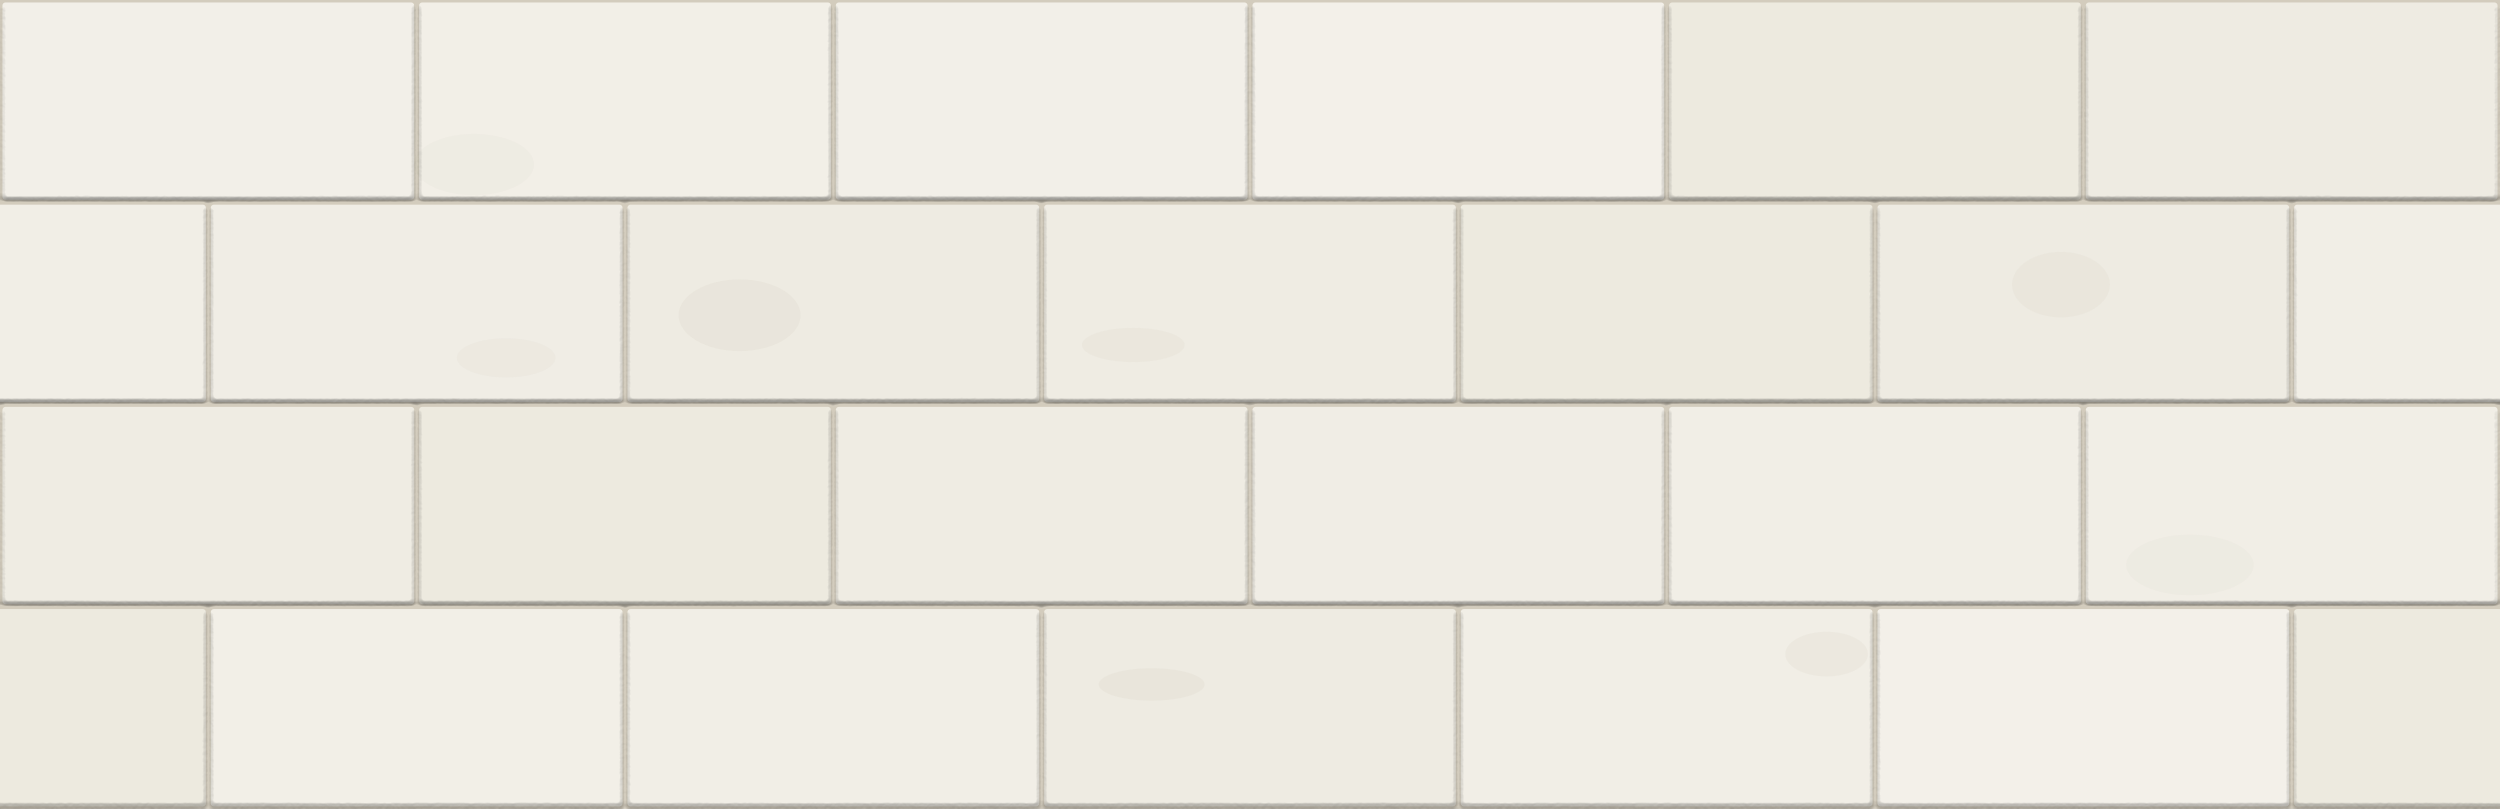
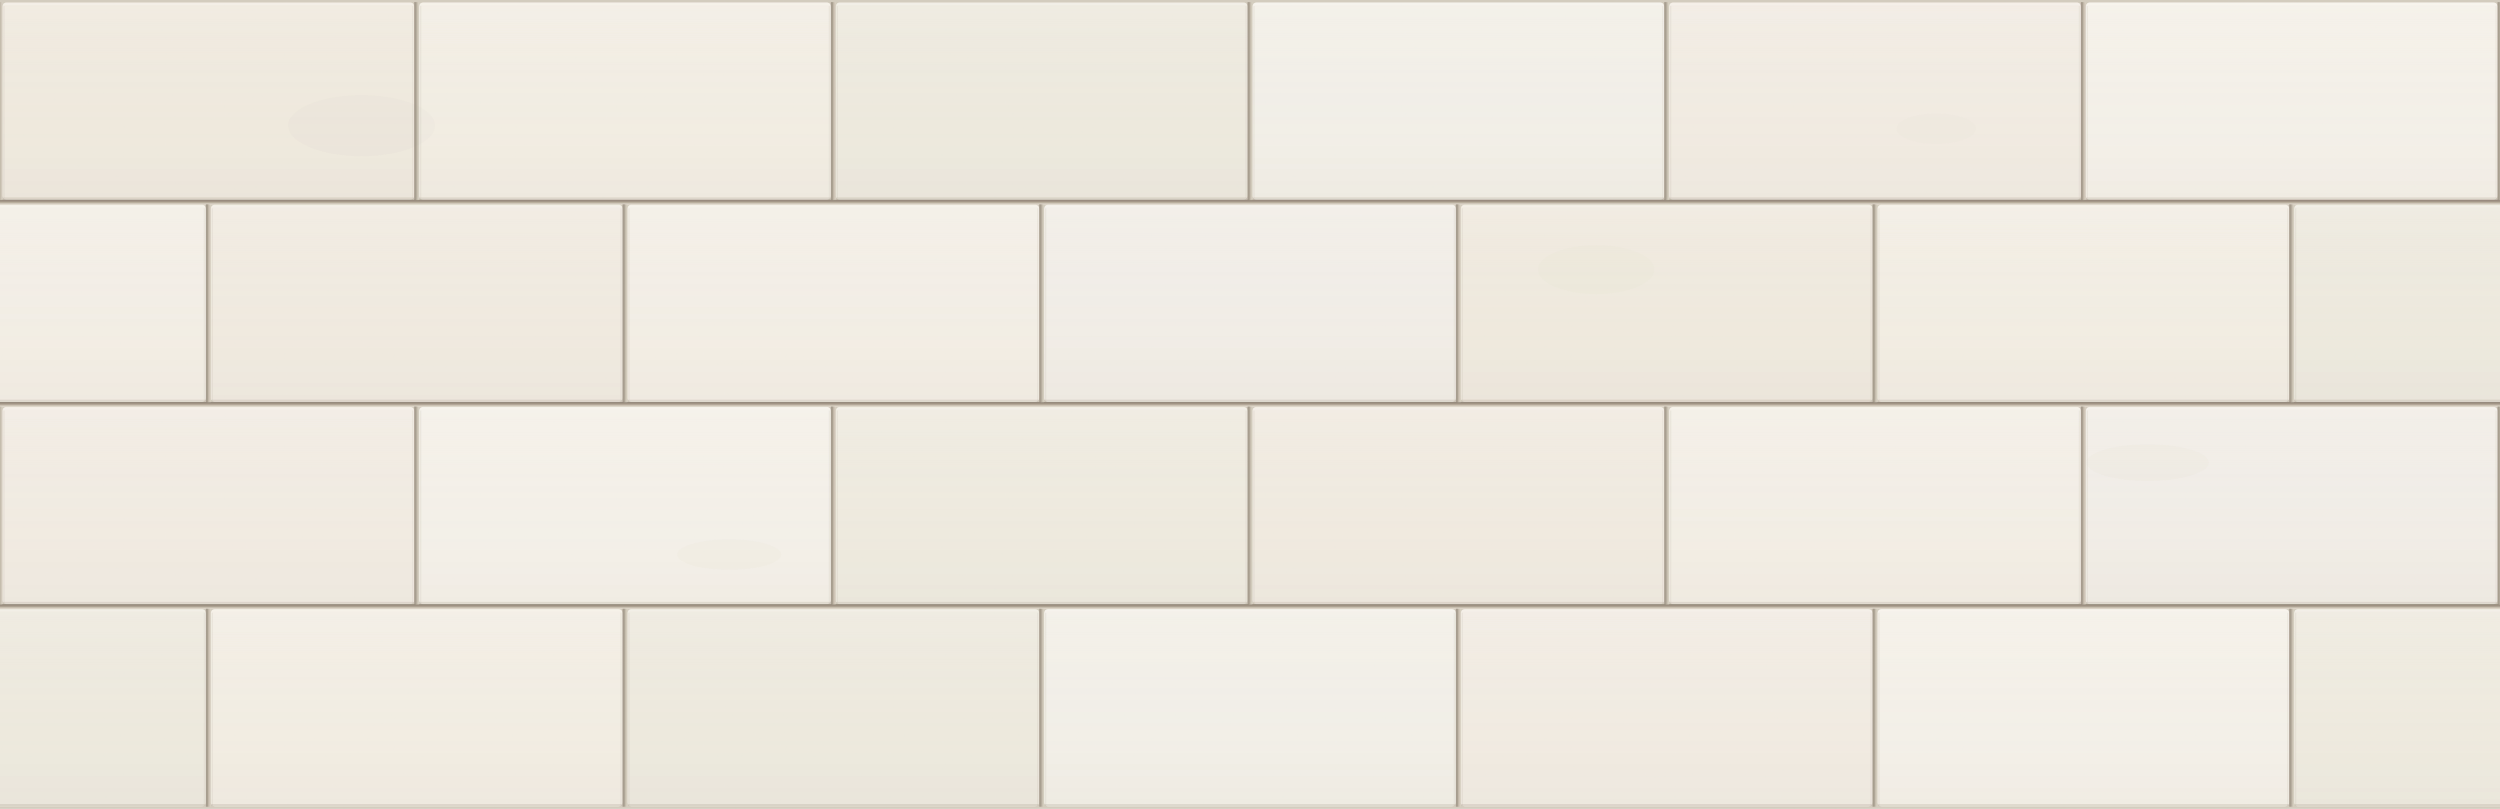
<svg xmlns="http://www.w3.org/2000/svg" width="816" height="264" viewBox="0 0 816 264">
  <defs>
-     <filter id="lit" filterUnits="userSpaceOnUse" x="-14" y="-14" width="844" height="292" color-interpolation-filters="sRGB">
-       <feGaussianBlur in="SourceGraphic" stdDeviation="0.7" result="soft" />
-       <feColorMatrix in="soft" type="matrix" values="0 0 0 0 0  0 0 0 0 0  0 0 0 0 0  1 0 0 0 0" result="h" />
-       <feTurbulence type="fractalNoise" baseFrequency="0.7" numOctaves="3" seed="4" result="pits" />
-       <feColorMatrix in="pits" type="matrix" values="0 0 0 0 0  0 0 0 0 0  0 0 0 0 0  1 0 0 0 0" result="pitsA" />
-       <feTurbulence type="fractalNoise" baseFrequency="0.03" numOctaves="2" seed="9" result="warp" />
-       <feColorMatrix in="warp" type="matrix" values="0 0 0 0 0  0 0 0 0 0  0 0 0 0 0  1 0 0 0 0" result="warpA" />
-       <feComposite in="h" in2="pitsA" operator="arithmetic" k1="0" k2="1" k3="0.07" k4="0" result="h2" />
-       <feComposite in="h2" in2="warpA" operator="arithmetic" k1="0" k2="1" k3="0.05" k4="0" result="h3" />
-       <feDiffuseLighting in="h3" surfaceScale="3.2" diffuseConstant="1.05" lighting-color="#ffffff" result="light">
-         <feDistantLight azimuth="268" elevation="52" />
-       </feDiffuseLighting>
-       <feComponentTransfer in="light" result="bright">
-         <feFuncR type="linear" slope="1.25" />
-         <feFuncG type="linear" slope="1.25" />
-         <feFuncB type="linear" slope="1.25" />
-       </feComponentTransfer>
-       <feComponentTransfer in="bright">
-         <feFuncR type="linear" slope="0.4" intercept="0.6" />
-         <feFuncG type="linear" slope="0.4" intercept="0.6" />
-         <feFuncB type="linear" slope="0.4" intercept="0.6" />
-       </feComponentTransfer>
+     <linearGradient id="faceLight" x1="0" y1="0" x2="0" y2="1">
+       <stop offset="0%" stop-color="#ffffff" stop-opacity="0.28" />
+       <stop offset="32%" stop-color="#faf8f2" stop-opacity="0.05" />
+       <stop offset="100%" stop-color="#bfb5a5" stop-opacity="0.14" />
+     </linearGradient>
+     <linearGradient id="jointH" x1="0" y1="0" x2="0" y2="1">
+       <stop offset="0%" stop-color="#7a6f62" stop-opacity="0.62" />
+       <stop offset="28%" stop-color="#a89b8a" />
+       <stop offset="72%" stop-color="#ccc4b5" />
+       <stop offset="100%" stop-color="#ece6db" stop-opacity="0.55" />
+     </linearGradient>
+     <linearGradient id="jointV" x1="0" y1="0" x2="1" y2="0">
+       <stop offset="0%" stop-color="#857a6d" stop-opacity="0.45" />
+       <stop offset="45%" stop-color="#bab1a2" />
+       <stop offset="100%" stop-color="#ded7ca" stop-opacity="0.5" />
+     </linearGradient>
+     <filter id="fineGrain" filterUnits="objectBoundingBox" x="0" y="0" width="1" height="1">
+       <feTurbulence type="fractalNoise" baseFrequency="0.88" numOctaves="2" seed="11" result="n" />
+       <feColorMatrix in="n" type="matrix" values="0 0 0 0 0.47  0 0 0 0 0.44  0 0 0 0 0.39  0 0 0 0.08 0" result="g" />
+       <feBlend in="SourceGraphic" in2="g" mode="multiply" />
    </filter>
+     <pattern id="speckle" patternUnits="userSpaceOnUse" width="128" height="128">
+       <rect width="128" height="128" fill="#eee9df" filter="url(#fineGrain)" />
+     </pattern>
  </defs>
-   <rect width="816" height="264" fill="#d3ccbd" />
-   <rect x="0.8" y="0.8" width="134.4" height="64.4" rx="1" fill="#f2efe8" />
-   <rect x="0.8" y="304.8" width="134.4" height="64.4" rx="1" fill="#f2efe8" />
-   <rect x="816.8" y="0.8" width="134.4" height="64.4" rx="1" fill="#f2efe8" />
-   <rect x="816.8" y="304.8" width="134.4" height="64.4" rx="1" fill="#f2efe8" />
-   <rect x="136.8" y="0.8" width="134.4" height="64.4" rx="1" fill="#f2efe7" />
-   <ellipse cx="154.7" cy="53.7" rx="19.6" ry="10.0" fill="#8f7f66" opacity="0.034" />
-   <rect x="136.8" y="304.8" width="134.4" height="64.4" rx="1" fill="#f2efe7" />
-   <ellipse cx="154.7" cy="357.7" rx="19.6" ry="10.0" fill="#8f7f66" opacity="0.034" />
-   <rect x="272.8" y="0.8" width="134.4" height="64.4" rx="1" fill="#f2efe8" />
-   <rect x="272.8" y="304.8" width="134.4" height="64.4" rx="1" fill="#f2efe8" />
-   <rect x="408.8" y="0.8" width="134.4" height="64.4" rx="1" fill="#f3f0e9" />
-   <rect x="408.8" y="304.8" width="134.4" height="64.4" rx="1" fill="#f3f0e9" />
-   <rect x="544.8" y="0.8" width="134.4" height="64.4" rx="1" fill="#edeadf" />
-   <rect x="544.8" y="304.8" width="134.4" height="64.4" rx="1" fill="#edeadf" />
-   <rect x="-135.2" y="0.8" width="134.4" height="64.4" rx="1" fill="#eeebe2" />
-   <rect x="-135.2" y="304.8" width="134.4" height="64.4" rx="1" fill="#eeebe2" />
-   <rect x="680.8" y="0.8" width="134.4" height="64.4" rx="1" fill="#eeebe2" />
-   <rect x="680.8" y="304.8" width="134.4" height="64.4" rx="1" fill="#eeebe2" />
-   <rect x="68.8" y="66.8" width="134.4" height="64.4" rx="1" fill="#f0ede5" />
-   <ellipse cx="165.2" cy="116.8" rx="16.1" ry="6.4" fill="#8f7f66" opacity="0.042" />
-   <rect x="204.8" y="66.8" width="134.4" height="64.4" rx="1" fill="#eeebe2" />
-   <ellipse cx="241.4" cy="102.9" rx="19.9" ry="11.7" fill="#8f7f66" opacity="0.055" />
-   <rect x="340.8" y="66.8" width="134.4" height="64.4" rx="1" fill="#efece3" />
-   <ellipse cx="369.9" cy="112.6" rx="16.8" ry="5.6" fill="#8f7f66" opacity="0.046" />
-   <rect x="476.8" y="66.8" width="134.4" height="64.4" rx="1" fill="#edeadf" />
-   <rect x="612.8" y="66.8" width="134.4" height="64.4" rx="1" fill="#eeebe2" />
-   <ellipse cx="672.7" cy="92.9" rx="16.0" ry="10.7" fill="#8f7f66" opacity="0.044" />
-   <rect x="-67.2" y="66.8" width="134.4" height="64.4" rx="1" fill="#f1eee6" />
-   <rect x="748.8" y="66.8" width="134.4" height="64.4" rx="1" fill="#f1eee6" />
-   <rect x="0.8" y="132.8" width="134.4" height="64.4" rx="1" fill="#efece3" />
-   <rect x="816.8" y="132.8" width="134.4" height="64.4" rx="1" fill="#efece3" />
-   <rect x="136.8" y="132.8" width="134.4" height="64.4" rx="1" fill="#edeadf" />
-   <rect x="272.8" y="132.8" width="134.4" height="64.4" rx="1" fill="#efece3" />
-   <rect x="408.8" y="132.8" width="134.4" height="64.4" rx="1" fill="#f0ede5" />
-   <rect x="544.8" y="132.8" width="134.4" height="64.4" rx="1" fill="#f1eee6" />
-   <rect x="-135.2" y="132.8" width="134.4" height="64.4" rx="1" fill="#f1eee6" />
-   <ellipse cx="-101.2" cy="184.4" rx="20.8" ry="9.9" fill="#8f7f66" opacity="0.033" />
-   <rect x="680.8" y="132.8" width="134.4" height="64.4" rx="1" fill="#f1eee6" />
-   <ellipse cx="714.8" cy="184.4" rx="20.8" ry="9.9" fill="#8f7f66" opacity="0.033" />
-   <rect x="68.8" y="198.8" width="134.4" height="64.4" rx="1" fill="#f2efe7" />
-   <rect x="204.8" y="198.8" width="134.4" height="64.4" rx="1" fill="#f1eee6" />
-   <rect x="340.8" y="198.8" width="134.4" height="64.4" rx="1" fill="#eeebe2" />
-   <ellipse cx="375.9" cy="223.4" rx="17.3" ry="5.3" fill="#8f7f66" opacity="0.051" />
-   <rect x="476.8" y="198.8" width="134.4" height="64.4" rx="1" fill="#f1eee6" />
-   <ellipse cx="596.2" cy="213.5" rx="13.5" ry="7.3" fill="#8f7f66" opacity="0.051" />
-   <rect x="612.8" y="198.8" width="134.4" height="64.4" rx="1" fill="#f3f0e9" />
-   <rect x="-67.2" y="198.8" width="134.4" height="64.4" rx="1" fill="#edeadf" />
-   <rect x="748.8" y="198.8" width="134.4" height="64.4" rx="1" fill="#edeadf" />
-   <rect x="0" y="265.2" width="816" height="37.6" fill="#e6dfd0" />
-   <g style="mix-blend-mode:multiply" filter="url(#lit)">
-     <rect x="-14" y="-14" width="844" height="292" fill="#000" />
-     <rect x="0.8" y="0.8" width="134.4" height="64.4" rx="1" fill="#fff" />
-     <rect x="0.8" y="304.8" width="134.4" height="64.4" rx="1" fill="#fff" />
-     <rect x="816.8" y="0.8" width="134.4" height="64.4" rx="1" fill="#fff" />
-     <rect x="816.8" y="304.8" width="134.4" height="64.4" rx="1" fill="#fff" />
-     <rect x="136.8" y="0.8" width="134.4" height="64.4" rx="1" fill="#fff" />
-     <rect x="136.8" y="304.8" width="134.4" height="64.4" rx="1" fill="#fff" />
-     <rect x="272.8" y="0.8" width="134.4" height="64.4" rx="1" fill="#fff" />
-     <rect x="272.8" y="304.8" width="134.4" height="64.4" rx="1" fill="#fff" />
-     <rect x="408.8" y="0.8" width="134.4" height="64.4" rx="1" fill="#fff" />
-     <rect x="408.8" y="304.8" width="134.4" height="64.4" rx="1" fill="#fff" />
-     <rect x="544.8" y="0.8" width="134.4" height="64.4" rx="1" fill="#fff" />
-     <rect x="544.8" y="304.8" width="134.4" height="64.4" rx="1" fill="#fff" />
-     <rect x="-135.2" y="0.8" width="134.4" height="64.4" rx="1" fill="#fff" />
-     <rect x="-135.2" y="304.8" width="134.4" height="64.4" rx="1" fill="#fff" />
-     <rect x="680.8" y="0.8" width="134.4" height="64.4" rx="1" fill="#fff" />
-     <rect x="680.8" y="304.8" width="134.4" height="64.4" rx="1" fill="#fff" />
-     <rect x="68.8" y="66.8" width="134.4" height="64.4" rx="1" fill="#fff" />
-     <rect x="204.8" y="66.8" width="134.4" height="64.4" rx="1" fill="#fff" />
-     <rect x="340.8" y="66.8" width="134.4" height="64.4" rx="1" fill="#fff" />
-     <rect x="476.8" y="66.8" width="134.4" height="64.4" rx="1" fill="#fff" />
-     <rect x="612.8" y="66.8" width="134.4" height="64.4" rx="1" fill="#fff" />
-     <rect x="-67.2" y="66.8" width="134.4" height="64.4" rx="1" fill="#fff" />
-     <rect x="748.8" y="66.8" width="134.4" height="64.4" rx="1" fill="#fff" />
-     <rect x="0.8" y="132.8" width="134.4" height="64.4" rx="1" fill="#fff" />
-     <rect x="816.8" y="132.8" width="134.4" height="64.4" rx="1" fill="#fff" />
-     <rect x="136.8" y="132.8" width="134.4" height="64.4" rx="1" fill="#fff" />
-     <rect x="272.8" y="132.8" width="134.4" height="64.4" rx="1" fill="#fff" />
-     <rect x="408.8" y="132.8" width="134.4" height="64.4" rx="1" fill="#fff" />
-     <rect x="544.8" y="132.8" width="134.4" height="64.4" rx="1" fill="#fff" />
-     <rect x="-135.2" y="132.8" width="134.4" height="64.4" rx="1" fill="#fff" />
-     <rect x="680.8" y="132.8" width="134.4" height="64.4" rx="1" fill="#fff" />
-     <rect x="68.8" y="198.8" width="134.4" height="64.4" rx="1" fill="#fff" />
-     <rect x="204.8" y="198.8" width="134.4" height="64.4" rx="1" fill="#fff" />
-     <rect x="340.8" y="198.8" width="134.4" height="64.4" rx="1" fill="#fff" />
-     <rect x="476.8" y="198.8" width="134.4" height="64.4" rx="1" fill="#fff" />
-     <rect x="612.8" y="198.8" width="134.4" height="64.4" rx="1" fill="#fff" />
-     <rect x="-67.2" y="198.8" width="134.4" height="64.4" rx="1" fill="#fff" />
-     <rect x="748.8" y="198.8" width="134.4" height="64.4" rx="1" fill="#fff" />
-   </g>
+   <rect width="816" height="264" fill="#d4cdc0" />
+   <g>
+     <rect x="-135.2" y="0.8" width="134.4" height="64.4" rx="1.35" fill="#f3efe6" />
+     <rect x="-135.2" y="0.8" width="134.4" height="64.4" rx="1.35" fill="url(#faceLight)" opacity="0.48" />
+     <line x1="-134.7" y1="1.35" x2="-1.3" y2="1.35" stroke="#fffef9" stroke-width="0.55" stroke-linecap="round" opacity="0.2" />
+     <line x1="-134.7" y1="64.75" x2="-1.3" y2="64.75" stroke="#9e9484" stroke-width="0.65" stroke-linecap="round" opacity="0.22" />
+     <line x1="-134.7" y1="2" x2="-134.7" y2="64.75" stroke="#a09688" stroke-width="0.45" opacity="0.12" />
+     <line x1="-1.3" y1="2" x2="-1.3" y2="64.75" stroke="#a09688" stroke-width="0.45" opacity="0.1" />
+   </g>
+   <g>
+     <rect x="0.8" y="0.8" width="134.4" height="64.4" rx="1.35" fill="#f0ebe1" />
+     <rect x="0.8" y="0.8" width="134.4" height="64.4" rx="1.35" fill="url(#faceLight)" opacity="0.48" />
+     <line x1="1.3" y1="1.35" x2="134.7" y2="1.35" stroke="#fffef9" stroke-width="0.55" stroke-linecap="round" opacity="0.2" />
+     <line x1="1.3" y1="64.75" x2="134.7" y2="64.75" stroke="#9e9484" stroke-width="0.65" stroke-linecap="round" opacity="0.22" />
+     <line x1="1.3" y1="2" x2="1.3" y2="64.75" stroke="#a09688" stroke-width="0.45" opacity="0.12" />
+     <line x1="134.7" y1="2" x2="134.7" y2="64.75" stroke="#a09688" stroke-width="0.45" opacity="0.1" />
+   </g>
+   <g>
+     <rect x="136.8" y="0.8" width="134.4" height="64.4" rx="1.35" fill="#f3efe6" />
+     <rect x="136.8" y="0.8" width="134.4" height="64.4" rx="1.35" fill="url(#faceLight)" opacity="0.48" />
+     <line x1="137.3" y1="1.35" x2="270.7" y2="1.35" stroke="#fffef9" stroke-width="0.55" stroke-linecap="round" opacity="0.2" />
+     <line x1="137.3" y1="64.75" x2="270.7" y2="64.75" stroke="#9e9484" stroke-width="0.65" stroke-linecap="round" opacity="0.22" />
+     <line x1="137.3" y1="2" x2="137.3" y2="64.75" stroke="#a09688" stroke-width="0.45" opacity="0.12" />
+     <line x1="270.7" y1="2" x2="270.7" y2="64.75" stroke="#a09688" stroke-width="0.45" opacity="0.1" />
+   </g>
+   <g>
+     <rect x="272.8" y="0.8" width="134.4" height="64.4" rx="1.35" fill="#eeebe1" />
+     <rect x="272.8" y="0.8" width="134.4" height="64.4" rx="1.35" fill="url(#faceLight)" opacity="0.48" />
+     <line x1="273.3" y1="1.35" x2="406.7" y2="1.35" stroke="#fffef9" stroke-width="0.55" stroke-linecap="round" opacity="0.2" />
+     <line x1="273.3" y1="64.75" x2="406.7" y2="64.75" stroke="#9e9484" stroke-width="0.65" stroke-linecap="round" opacity="0.22" />
+     <line x1="273.3" y1="2" x2="273.3" y2="64.75" stroke="#a09688" stroke-width="0.45" opacity="0.12" />
+     <line x1="406.7" y1="2" x2="406.7" y2="64.75" stroke="#a09688" stroke-width="0.45" opacity="0.1" />
+   </g>
+   <g>
+     <rect x="408.8" y="0.8" width="134.4" height="64.4" rx="1.35" fill="#f3f1ea" />
+     <rect x="408.8" y="0.8" width="134.4" height="64.4" rx="1.35" fill="url(#faceLight)" opacity="0.48" />
+     <line x1="409.3" y1="1.35" x2="542.7" y2="1.35" stroke="#fffef9" stroke-width="0.55" stroke-linecap="round" opacity="0.2" />
+     <line x1="409.3" y1="64.75" x2="542.7" y2="64.75" stroke="#9e9484" stroke-width="0.65" stroke-linecap="round" opacity="0.22" />
+     <line x1="409.3" y1="2" x2="409.3" y2="64.75" stroke="#a09688" stroke-width="0.45" opacity="0.12" />
+     <line x1="542.7" y1="2" x2="542.7" y2="64.75" stroke="#a09688" stroke-width="0.45" opacity="0.1" />
+   </g>
+   <g>
+     <rect x="544.8" y="0.8" width="134.4" height="64.4" rx="1.35" fill="#f2ede5" />
+     <rect x="544.8" y="0.8" width="134.4" height="64.4" rx="1.35" fill="url(#faceLight)" opacity="0.48" />
+     <line x1="545.3" y1="1.35" x2="678.7" y2="1.35" stroke="#fffef9" stroke-width="0.55" stroke-linecap="round" opacity="0.2" />
+     <line x1="545.3" y1="64.75" x2="678.7" y2="64.75" stroke="#9e9484" stroke-width="0.65" stroke-linecap="round" opacity="0.22" />
+     <line x1="545.3" y1="2" x2="545.3" y2="64.75" stroke="#a09688" stroke-width="0.45" opacity="0.12" />
+     <line x1="678.7" y1="2" x2="678.7" y2="64.75" stroke="#a09688" stroke-width="0.45" opacity="0.1" />
+   </g>
+   <g>
+     <rect x="680.8" y="0.8" width="134.4" height="64.4" rx="1.35" fill="#f5f2eb" />
+     <rect x="680.8" y="0.8" width="134.4" height="64.4" rx="1.35" fill="url(#faceLight)" opacity="0.48" />
+     <line x1="681.3" y1="1.35" x2="814.7" y2="1.35" stroke="#fffef9" stroke-width="0.55" stroke-linecap="round" opacity="0.2" />
+     <line x1="681.3" y1="64.75" x2="814.7" y2="64.75" stroke="#9e9484" stroke-width="0.65" stroke-linecap="round" opacity="0.22" />
+     <line x1="681.3" y1="2" x2="681.3" y2="64.75" stroke="#a09688" stroke-width="0.45" opacity="0.12" />
+     <line x1="814.7" y1="2" x2="814.7" y2="64.75" stroke="#a09688" stroke-width="0.45" opacity="0.1" />
+   </g>
+   <g>
+     <rect x="816.8" y="0.8" width="134.4" height="64.4" rx="1.35" fill="#efece2" />
+     <rect x="816.8" y="0.8" width="134.4" height="64.4" rx="1.35" fill="url(#faceLight)" opacity="0.48" />
+     <line x1="817.3" y1="1.35" x2="950.7" y2="1.35" stroke="#fffef9" stroke-width="0.55" stroke-linecap="round" opacity="0.2" />
+     <line x1="817.3" y1="64.75" x2="950.7" y2="64.75" stroke="#9e9484" stroke-width="0.65" stroke-linecap="round" opacity="0.22" />
+     <line x1="817.3" y1="2" x2="817.3" y2="64.75" stroke="#a09688" stroke-width="0.45" opacity="0.12" />
+     <line x1="950.7" y1="2" x2="950.7" y2="64.75" stroke="#a09688" stroke-width="0.45" opacity="0.1" />
+   </g>
+   <g>
+     <rect x="-67.2" y="66.8" width="134.4" height="64.4" rx="1.35" fill="#f4f0e8" />
+     <rect x="-67.2" y="66.8" width="134.4" height="64.4" rx="1.35" fill="url(#faceLight)" opacity="0.48" />
+     <line x1="-66.7" y1="67.35" x2="66.7" y2="67.35" stroke="#fffef9" stroke-width="0.55" stroke-linecap="round" opacity="0.2" />
+     <line x1="-66.7" y1="130.75" x2="66.7" y2="130.75" stroke="#9e9484" stroke-width="0.65" stroke-linecap="round" opacity="0.22" />
+     <line x1="-66.7" y1="68" x2="-66.7" y2="130.75" stroke="#a09688" stroke-width="0.45" opacity="0.12" />
+     <line x1="66.7" y1="68" x2="66.7" y2="130.75" stroke="#a09688" stroke-width="0.45" opacity="0.1" />
+   </g>
+   <g>
+     <rect x="68.8" y="66.8" width="134.4" height="64.4" rx="1.35" fill="#f1ece3" />
+     <rect x="68.8" y="66.8" width="134.4" height="64.4" rx="1.35" fill="url(#faceLight)" opacity="0.48" />
+     <line x1="69.3" y1="67.35" x2="202.7" y2="67.35" stroke="#fffef9" stroke-width="0.55" stroke-linecap="round" opacity="0.2" />
+     <line x1="69.3" y1="130.75" x2="202.7" y2="130.75" stroke="#9e9484" stroke-width="0.65" stroke-linecap="round" opacity="0.22" />
+     <line x1="69.3" y1="68" x2="69.3" y2="130.75" stroke="#a09688" stroke-width="0.45" opacity="0.12" />
+     <line x1="202.7" y1="68" x2="202.7" y2="130.75" stroke="#a09688" stroke-width="0.45" opacity="0.1" />
+   </g>
+   <g>
+     <rect x="204.8" y="66.8" width="134.4" height="64.4" rx="1.35" fill="#f4f0e8" />
+     <rect x="204.8" y="66.8" width="134.4" height="64.4" rx="1.35" fill="url(#faceLight)" opacity="0.48" />
+     <line x1="205.3" y1="67.35" x2="338.7" y2="67.35" stroke="#fffef9" stroke-width="0.55" stroke-linecap="round" opacity="0.2" />
+     <line x1="205.3" y1="130.75" x2="338.7" y2="130.75" stroke="#9e9484" stroke-width="0.65" stroke-linecap="round" opacity="0.22" />
+     <line x1="205.3" y1="68" x2="205.3" y2="130.75" stroke="#a09688" stroke-width="0.45" opacity="0.12" />
+     <line x1="338.7" y1="68" x2="338.7" y2="130.75" stroke="#a09688" stroke-width="0.45" opacity="0.1" />
+   </g>
+   <g>
+     <rect x="340.8" y="66.8" width="134.4" height="64.4" rx="1.35" fill="#f2efe9" />
+     <rect x="340.8" y="66.8" width="134.4" height="64.4" rx="1.35" fill="url(#faceLight)" opacity="0.48" />
+     <line x1="341.3" y1="67.35" x2="474.7" y2="67.35" stroke="#fffef9" stroke-width="0.55" stroke-linecap="round" opacity="0.2" />
+     <line x1="341.3" y1="130.75" x2="474.7" y2="130.75" stroke="#9e9484" stroke-width="0.65" stroke-linecap="round" opacity="0.22" />
+     <line x1="341.3" y1="68" x2="341.3" y2="130.75" stroke="#a09688" stroke-width="0.45" opacity="0.12" />
+     <line x1="474.7" y1="68" x2="474.7" y2="130.75" stroke="#a09688" stroke-width="0.45" opacity="0.1" />
+   </g>
+   <g>
+     <rect x="476.8" y="66.8" width="134.4" height="64.4" rx="1.35" fill="#f0ebe1" />
+     <rect x="476.8" y="66.8" width="134.4" height="64.4" rx="1.35" fill="url(#faceLight)" opacity="0.48" />
+     <line x1="477.3" y1="67.35" x2="610.7" y2="67.35" stroke="#fffef9" stroke-width="0.55" stroke-linecap="round" opacity="0.2" />
+     <line x1="477.3" y1="130.75" x2="610.7" y2="130.75" stroke="#9e9484" stroke-width="0.65" stroke-linecap="round" opacity="0.22" />
+     <line x1="477.3" y1="68" x2="477.3" y2="130.75" stroke="#a09688" stroke-width="0.45" opacity="0.12" />
+     <line x1="610.7" y1="68" x2="610.7" y2="130.75" stroke="#a09688" stroke-width="0.45" opacity="0.1" />
+   </g>
+   <g>
+     <rect x="612.8" y="66.8" width="134.4" height="64.4" rx="1.35" fill="#f3efe6" />
+     <rect x="612.8" y="66.8" width="134.4" height="64.4" rx="1.35" fill="url(#faceLight)" opacity="0.48" />
+     <line x1="613.3" y1="67.35" x2="746.7" y2="67.35" stroke="#fffef9" stroke-width="0.55" stroke-linecap="round" opacity="0.2" />
+     <line x1="613.3" y1="130.75" x2="746.7" y2="130.75" stroke="#9e9484" stroke-width="0.65" stroke-linecap="round" opacity="0.22" />
+     <line x1="613.3" y1="68" x2="613.3" y2="130.75" stroke="#a09688" stroke-width="0.45" opacity="0.12" />
+     <line x1="746.7" y1="68" x2="746.7" y2="130.75" stroke="#a09688" stroke-width="0.45" opacity="0.1" />
+   </g>
+   <g>
+     <rect x="748.8" y="66.8" width="134.4" height="64.4" rx="1.35" fill="#eeebe1" />
+     <rect x="748.8" y="66.8" width="134.4" height="64.4" rx="1.35" fill="url(#faceLight)" opacity="0.48" />
+     <line x1="749.3" y1="67.35" x2="882.7" y2="67.35" stroke="#fffef9" stroke-width="0.55" stroke-linecap="round" opacity="0.2" />
+     <line x1="749.3" y1="130.75" x2="882.7" y2="130.75" stroke="#9e9484" stroke-width="0.65" stroke-linecap="round" opacity="0.22" />
+     <line x1="749.3" y1="68" x2="749.3" y2="130.75" stroke="#a09688" stroke-width="0.45" opacity="0.12" />
+     <line x1="882.7" y1="68" x2="882.7" y2="130.75" stroke="#a09688" stroke-width="0.45" opacity="0.1" />
+   </g>
+   <g>
+     <rect x="-135.2" y="132.8" width="134.4" height="64.4" rx="1.35" fill="#f5f2eb" />
+     <rect x="-135.2" y="132.8" width="134.4" height="64.4" rx="1.35" fill="url(#faceLight)" opacity="0.48" />
+     <line x1="-134.7" y1="133.35" x2="-1.3" y2="133.35" stroke="#fffef9" stroke-width="0.55" stroke-linecap="round" opacity="0.2" />
+     <line x1="-134.7" y1="196.75" x2="-1.3" y2="196.75" stroke="#9e9484" stroke-width="0.65" stroke-linecap="round" opacity="0.22" />
+     <line x1="-134.7" y1="134" x2="-134.7" y2="196.75" stroke="#a09688" stroke-width="0.45" opacity="0.12" />
+     <line x1="-1.3" y1="134" x2="-1.3" y2="196.75" stroke="#a09688" stroke-width="0.45" opacity="0.1" />
+   </g>
+   <g>
+     <rect x="0.8" y="132.8" width="134.4" height="64.4" rx="1.35" fill="#f2ede5" />
+     <rect x="0.8" y="132.8" width="134.4" height="64.4" rx="1.35" fill="url(#faceLight)" opacity="0.48" />
+     <line x1="1.3" y1="133.35" x2="134.7" y2="133.35" stroke="#fffef9" stroke-width="0.55" stroke-linecap="round" opacity="0.2" />
+     <line x1="1.3" y1="196.75" x2="134.7" y2="196.75" stroke="#9e9484" stroke-width="0.65" stroke-linecap="round" opacity="0.22" />
+     <line x1="1.3" y1="134" x2="1.3" y2="196.75" stroke="#a09688" stroke-width="0.45" opacity="0.12" />
+     <line x1="134.7" y1="134" x2="134.7" y2="196.75" stroke="#a09688" stroke-width="0.45" opacity="0.1" />
+   </g>
+   <g>
+     <rect x="136.8" y="132.8" width="134.4" height="64.4" rx="1.35" fill="#f5f2eb" />
+     <rect x="136.8" y="132.8" width="134.4" height="64.4" rx="1.35" fill="url(#faceLight)" opacity="0.48" />
+     <line x1="137.3" y1="133.35" x2="270.7" y2="133.35" stroke="#fffef9" stroke-width="0.55" stroke-linecap="round" opacity="0.2" />
+     <line x1="137.3" y1="196.75" x2="270.7" y2="196.75" stroke="#9e9484" stroke-width="0.65" stroke-linecap="round" opacity="0.22" />
+     <line x1="137.3" y1="134" x2="137.3" y2="196.75" stroke="#a09688" stroke-width="0.45" opacity="0.12" />
+     <line x1="270.7" y1="134" x2="270.7" y2="196.75" stroke="#a09688" stroke-width="0.45" opacity="0.1" />
+   </g>
+   <g>
+     <rect x="272.8" y="132.8" width="134.4" height="64.4" rx="1.35" fill="#efece2" />
+     <rect x="272.8" y="132.8" width="134.4" height="64.4" rx="1.35" fill="url(#faceLight)" opacity="0.48" />
+     <line x1="273.3" y1="133.35" x2="406.7" y2="133.35" stroke="#fffef9" stroke-width="0.55" stroke-linecap="round" opacity="0.2" />
+     <line x1="273.3" y1="196.75" x2="406.7" y2="196.75" stroke="#9e9484" stroke-width="0.65" stroke-linecap="round" opacity="0.22" />
+     <line x1="273.3" y1="134" x2="273.3" y2="196.75" stroke="#a09688" stroke-width="0.45" opacity="0.12" />
+     <line x1="406.7" y1="134" x2="406.7" y2="196.75" stroke="#a09688" stroke-width="0.45" opacity="0.1" />
+   </g>
+   <g>
+     <rect x="408.8" y="132.8" width="134.4" height="64.4" rx="1.35" fill="#f1ece3" />
+     <rect x="408.8" y="132.8" width="134.4" height="64.4" rx="1.35" fill="url(#faceLight)" opacity="0.48" />
+     <line x1="409.3" y1="133.35" x2="542.7" y2="133.35" stroke="#fffef9" stroke-width="0.55" stroke-linecap="round" opacity="0.2" />
+     <line x1="409.3" y1="196.75" x2="542.7" y2="196.75" stroke="#9e9484" stroke-width="0.65" stroke-linecap="round" opacity="0.22" />
+     <line x1="409.3" y1="134" x2="409.3" y2="196.75" stroke="#a09688" stroke-width="0.45" opacity="0.12" />
+     <line x1="542.7" y1="134" x2="542.7" y2="196.75" stroke="#a09688" stroke-width="0.45" opacity="0.1" />
+   </g>
+   <g>
+     <rect x="544.8" y="132.8" width="134.4" height="64.4" rx="1.35" fill="#f4f0e8" />
+     <rect x="544.8" y="132.8" width="134.4" height="64.4" rx="1.35" fill="url(#faceLight)" opacity="0.48" />
+     <line x1="545.3" y1="133.35" x2="678.7" y2="133.35" stroke="#fffef9" stroke-width="0.55" stroke-linecap="round" opacity="0.2" />
+     <line x1="545.3" y1="196.75" x2="678.7" y2="196.75" stroke="#9e9484" stroke-width="0.65" stroke-linecap="round" opacity="0.22" />
+     <line x1="545.3" y1="134" x2="545.3" y2="196.75" stroke="#a09688" stroke-width="0.45" opacity="0.12" />
+     <line x1="678.7" y1="134" x2="678.7" y2="196.75" stroke="#a09688" stroke-width="0.45" opacity="0.1" />
+   </g>
+   <g>
+     <rect x="680.8" y="132.8" width="134.4" height="64.4" rx="1.35" fill="#f2efe9" />
+     <rect x="680.8" y="132.8" width="134.4" height="64.4" rx="1.35" fill="url(#faceLight)" opacity="0.48" />
+     <line x1="681.3" y1="133.35" x2="814.7" y2="133.35" stroke="#fffef9" stroke-width="0.55" stroke-linecap="round" opacity="0.2" />
+     <line x1="681.3" y1="196.75" x2="814.7" y2="196.75" stroke="#9e9484" stroke-width="0.65" stroke-linecap="round" opacity="0.22" />
+     <line x1="681.3" y1="134" x2="681.3" y2="196.75" stroke="#a09688" stroke-width="0.45" opacity="0.12" />
+     <line x1="814.7" y1="134" x2="814.7" y2="196.75" stroke="#a09688" stroke-width="0.45" opacity="0.1" />
+   </g>
+   <g>
+     <rect x="816.8" y="132.8" width="134.4" height="64.4" rx="1.35" fill="#f0ebe1" />
+     <rect x="816.8" y="132.8" width="134.4" height="64.4" rx="1.35" fill="url(#faceLight)" opacity="0.48" />
+     <line x1="817.3" y1="133.35" x2="950.7" y2="133.35" stroke="#fffef9" stroke-width="0.55" stroke-linecap="round" opacity="0.2" />
+     <line x1="817.3" y1="196.75" x2="950.7" y2="196.75" stroke="#9e9484" stroke-width="0.65" stroke-linecap="round" opacity="0.22" />
+     <line x1="817.3" y1="134" x2="817.3" y2="196.75" stroke="#a09688" stroke-width="0.45" opacity="0.12" />
+     <line x1="950.7" y1="134" x2="950.7" y2="196.75" stroke="#a09688" stroke-width="0.45" opacity="0.1" />
+   </g>
+   <g>
+     <rect x="-67.2" y="198.8" width="134.4" height="64.4" rx="1.35" fill="#eeebe1" />
+     <rect x="-67.2" y="198.8" width="134.4" height="64.4" rx="1.35" fill="url(#faceLight)" opacity="0.48" />
+     <line x1="-66.7" y1="199.35" x2="66.7" y2="199.35" stroke="#fffef9" stroke-width="0.55" stroke-linecap="round" opacity="0.2" />
+     <line x1="-66.7" y1="262.75" x2="66.7" y2="262.75" stroke="#9e9484" stroke-width="0.65" stroke-linecap="round" opacity="0.22" />
+     <line x1="-66.7" y1="200" x2="-66.7" y2="262.75" stroke="#a09688" stroke-width="0.45" opacity="0.12" />
+     <line x1="66.7" y1="200" x2="66.7" y2="262.75" stroke="#a09688" stroke-width="0.45" opacity="0.1" />
+   </g>
+   <g>
+     <rect x="68.8" y="198.8" width="134.4" height="64.4" rx="1.35" fill="#f3efe6" />
+     <rect x="68.8" y="198.8" width="134.4" height="64.4" rx="1.35" fill="url(#faceLight)" opacity="0.48" />
+     <line x1="69.3" y1="199.35" x2="202.7" y2="199.35" stroke="#fffef9" stroke-width="0.55" stroke-linecap="round" opacity="0.2" />
+     <line x1="69.3" y1="262.75" x2="202.7" y2="262.75" stroke="#9e9484" stroke-width="0.65" stroke-linecap="round" opacity="0.22" />
+     <line x1="69.3" y1="200" x2="69.3" y2="262.75" stroke="#a09688" stroke-width="0.45" opacity="0.12" />
+     <line x1="202.7" y1="200" x2="202.7" y2="262.75" stroke="#a09688" stroke-width="0.45" opacity="0.1" />
+   </g>
+   <g>
+     <rect x="204.8" y="198.8" width="134.4" height="64.4" rx="1.35" fill="#eeebe1" />
+     <rect x="204.8" y="198.8" width="134.4" height="64.4" rx="1.35" fill="url(#faceLight)" opacity="0.48" />
+     <line x1="205.3" y1="199.35" x2="338.7" y2="199.35" stroke="#fffef9" stroke-width="0.55" stroke-linecap="round" opacity="0.2" />
+     <line x1="205.3" y1="262.75" x2="338.7" y2="262.75" stroke="#9e9484" stroke-width="0.65" stroke-linecap="round" opacity="0.22" />
+     <line x1="205.3" y1="200" x2="205.3" y2="262.75" stroke="#a09688" stroke-width="0.45" opacity="0.12" />
+     <line x1="338.7" y1="200" x2="338.7" y2="262.75" stroke="#a09688" stroke-width="0.45" opacity="0.1" />
+   </g>
+   <g>
+     <rect x="340.8" y="198.8" width="134.4" height="64.4" rx="1.35" fill="#f3f1ea" />
+     <rect x="340.8" y="198.8" width="134.4" height="64.4" rx="1.35" fill="url(#faceLight)" opacity="0.48" />
+     <line x1="341.3" y1="199.35" x2="474.7" y2="199.35" stroke="#fffef9" stroke-width="0.55" stroke-linecap="round" opacity="0.2" />
+     <line x1="341.3" y1="262.75" x2="474.7" y2="262.75" stroke="#9e9484" stroke-width="0.65" stroke-linecap="round" opacity="0.22" />
+     <line x1="341.3" y1="200" x2="341.3" y2="262.75" stroke="#a09688" stroke-width="0.45" opacity="0.12" />
+     <line x1="474.7" y1="200" x2="474.7" y2="262.75" stroke="#a09688" stroke-width="0.45" opacity="0.1" />
+   </g>
+   <g>
+     <rect x="476.8" y="198.8" width="134.4" height="64.4" rx="1.35" fill="#f2ede5" />
+     <rect x="476.8" y="198.8" width="134.4" height="64.4" rx="1.35" fill="url(#faceLight)" opacity="0.48" />
+     <line x1="477.3" y1="199.35" x2="610.7" y2="199.35" stroke="#fffef9" stroke-width="0.55" stroke-linecap="round" opacity="0.2" />
+     <line x1="477.3" y1="262.75" x2="610.7" y2="262.75" stroke="#9e9484" stroke-width="0.65" stroke-linecap="round" opacity="0.22" />
+     <line x1="477.3" y1="200" x2="477.3" y2="262.75" stroke="#a09688" stroke-width="0.45" opacity="0.12" />
+     <line x1="610.7" y1="200" x2="610.7" y2="262.75" stroke="#a09688" stroke-width="0.45" opacity="0.1" />
+   </g>
+   <g>
+     <rect x="612.8" y="198.8" width="134.4" height="64.4" rx="1.35" fill="#f5f2eb" />
+     <rect x="612.8" y="198.8" width="134.4" height="64.4" rx="1.35" fill="url(#faceLight)" opacity="0.48" />
+     <line x1="613.3" y1="199.35" x2="746.7" y2="199.35" stroke="#fffef9" stroke-width="0.55" stroke-linecap="round" opacity="0.2" />
+     <line x1="613.3" y1="262.75" x2="746.7" y2="262.75" stroke="#9e9484" stroke-width="0.65" stroke-linecap="round" opacity="0.22" />
+     <line x1="613.3" y1="200" x2="613.3" y2="262.75" stroke="#a09688" stroke-width="0.45" opacity="0.12" />
+     <line x1="746.7" y1="200" x2="746.7" y2="262.75" stroke="#a09688" stroke-width="0.45" opacity="0.1" />
+   </g>
+   <g>
+     <rect x="748.8" y="198.8" width="134.4" height="64.4" rx="1.35" fill="#efece2" />
+     <rect x="748.8" y="198.8" width="134.4" height="64.4" rx="1.35" fill="url(#faceLight)" opacity="0.48" />
+     <line x1="749.3" y1="199.35" x2="882.7" y2="199.35" stroke="#fffef9" stroke-width="0.55" stroke-linecap="round" opacity="0.2" />
+     <line x1="749.3" y1="262.75" x2="882.7" y2="262.75" stroke="#9e9484" stroke-width="0.65" stroke-linecap="round" opacity="0.22" />
+     <line x1="749.3" y1="200" x2="749.3" y2="262.75" stroke="#a09688" stroke-width="0.45" opacity="0.12" />
+     <line x1="882.7" y1="200" x2="882.7" y2="262.75" stroke="#a09688" stroke-width="0.45" opacity="0.1" />
+   </g>
+   <rect x="-24" y="65.2" width="864" height="1.6" fill="url(#jointH)" />
+   <rect x="-24" y="65.2" width="864" height="0.85" fill="#8a7f72" opacity="0.28" />
+   <rect x="-24" y="131.2" width="864" height="1.6" fill="url(#jointH)" />
+   <rect x="-24" y="131.2" width="864" height="0.85" fill="#8a7f72" opacity="0.28" />
+   <rect x="-24" y="197.2" width="864" height="1.6" fill="url(#jointH)" />
+   <rect x="-24" y="197.2" width="864" height="0.85" fill="#8a7f72" opacity="0.28" />
+   <rect x="-0.8" y="0.7" width="1.6" height="64.6" fill="url(#jointV)" />
+   <rect x="-0.8" y="0.7" width="0.7" height="64.6" fill="#918576" opacity="0.2" />
+   <rect x="135.2" y="0.7" width="1.6" height="64.6" fill="url(#jointV)" />
+   <rect x="135.2" y="0.7" width="0.7" height="64.6" fill="#918576" opacity="0.2" />
+   <rect x="271.2" y="0.7" width="1.6" height="64.6" fill="url(#jointV)" />
+   <rect x="271.2" y="0.7" width="0.7" height="64.6" fill="#918576" opacity="0.2" />
+   <rect x="407.2" y="0.7" width="1.6" height="64.6" fill="url(#jointV)" />
+   <rect x="407.2" y="0.7" width="0.7" height="64.6" fill="#918576" opacity="0.2" />
+   <rect x="543.2" y="0.7" width="1.6" height="64.6" fill="url(#jointV)" />
+   <rect x="543.2" y="0.7" width="0.7" height="64.6" fill="#918576" opacity="0.2" />
+   <rect x="679.2" y="0.7" width="1.6" height="64.6" fill="url(#jointV)" />
+   <rect x="679.2" y="0.7" width="0.7" height="64.6" fill="#918576" opacity="0.2" />
+   <rect x="815.2" y="0.7" width="1.6" height="64.6" fill="url(#jointV)" />
+   <rect x="815.2" y="0.7" width="0.7" height="64.6" fill="#918576" opacity="0.2" />
+   <rect x="67.2" y="66.7" width="1.6" height="64.6" fill="url(#jointV)" />
+   <rect x="67.2" y="66.7" width="0.7" height="64.6" fill="#918576" opacity="0.2" />
+   <rect x="203.2" y="66.7" width="1.6" height="64.6" fill="url(#jointV)" />
+   <rect x="203.2" y="66.7" width="0.7" height="64.6" fill="#918576" opacity="0.2" />
+   <rect x="339.2" y="66.7" width="1.6" height="64.6" fill="url(#jointV)" />
+   <rect x="339.2" y="66.7" width="0.7" height="64.6" fill="#918576" opacity="0.2" />
+   <rect x="475.2" y="66.7" width="1.6" height="64.6" fill="url(#jointV)" />
+   <rect x="475.2" y="66.7" width="0.7" height="64.6" fill="#918576" opacity="0.2" />
+   <rect x="611.2" y="66.7" width="1.6" height="64.6" fill="url(#jointV)" />
+   <rect x="611.2" y="66.7" width="0.7" height="64.6" fill="#918576" opacity="0.2" />
+   <rect x="747.2" y="66.7" width="1.6" height="64.6" fill="url(#jointV)" />
+   <rect x="747.2" y="66.7" width="0.7" height="64.6" fill="#918576" opacity="0.2" />
+   <rect x="-0.8" y="132.7" width="1.6" height="64.6" fill="url(#jointV)" />
+   <rect x="-0.8" y="132.7" width="0.7" height="64.6" fill="#918576" opacity="0.2" />
+   <rect x="135.2" y="132.7" width="1.6" height="64.6" fill="url(#jointV)" />
+   <rect x="135.2" y="132.7" width="0.7" height="64.6" fill="#918576" opacity="0.2" />
+   <rect x="271.2" y="132.7" width="1.6" height="64.6" fill="url(#jointV)" />
+   <rect x="271.2" y="132.7" width="0.7" height="64.6" fill="#918576" opacity="0.2" />
+   <rect x="407.2" y="132.7" width="1.6" height="64.6" fill="url(#jointV)" />
+   <rect x="407.2" y="132.7" width="0.7" height="64.6" fill="#918576" opacity="0.2" />
+   <rect x="543.2" y="132.7" width="1.6" height="64.6" fill="url(#jointV)" />
+   <rect x="543.2" y="132.7" width="0.7" height="64.6" fill="#918576" opacity="0.2" />
+   <rect x="679.2" y="132.7" width="1.6" height="64.6" fill="url(#jointV)" />
+   <rect x="679.2" y="132.7" width="0.7" height="64.6" fill="#918576" opacity="0.2" />
+   <rect x="815.2" y="132.7" width="1.6" height="64.6" fill="url(#jointV)" />
+   <rect x="815.2" y="132.7" width="0.7" height="64.6" fill="#918576" opacity="0.2" />
+   <rect x="67.2" y="198.7" width="1.6" height="64.6" fill="url(#jointV)" />
+   <rect x="67.2" y="198.7" width="0.7" height="64.6" fill="#918576" opacity="0.2" />
+   <rect x="203.2" y="198.7" width="1.6" height="64.6" fill="url(#jointV)" />
+   <rect x="203.2" y="198.7" width="0.7" height="64.6" fill="#918576" opacity="0.2" />
+   <rect x="339.2" y="198.7" width="1.6" height="64.6" fill="url(#jointV)" />
+   <rect x="339.2" y="198.7" width="0.7" height="64.6" fill="#918576" opacity="0.2" />
+   <rect x="475.2" y="198.7" width="1.6" height="64.6" fill="url(#jointV)" />
+   <rect x="475.2" y="198.7" width="0.7" height="64.6" fill="#918576" opacity="0.2" />
+   <rect x="611.2" y="198.7" width="1.6" height="64.6" fill="url(#jointV)" />
+   <rect x="611.2" y="198.7" width="0.7" height="64.6" fill="#918576" opacity="0.2" />
+   <rect x="747.2" y="198.7" width="1.6" height="64.6" fill="url(#jointV)" />
+   <rect x="747.2" y="198.7" width="0.7" height="64.6" fill="#918576" opacity="0.2" />
+   <ellipse cx="118" cy="41" rx="24" ry="10" fill="#7a6f5e" opacity="0.022" />
+   <ellipse cx="521" cy="88" rx="19" ry="8" fill="#7a6f5e" opacity="0.018" />
+   <ellipse cx="701" cy="151" rx="20" ry="6" fill="#7a6f5e" opacity="0.019" />
+   <ellipse cx="238" cy="181" rx="17" ry="5" fill="#7a6f5e" opacity="0.016" />
+   <ellipse cx="632" cy="42" rx="13" ry="5" fill="#7a6f5e" opacity="0.015" />
+   <rect width="816" height="264" fill="url(#speckle)" opacity="0.075" style="mix-blend-mode:multiply" />
</svg>
